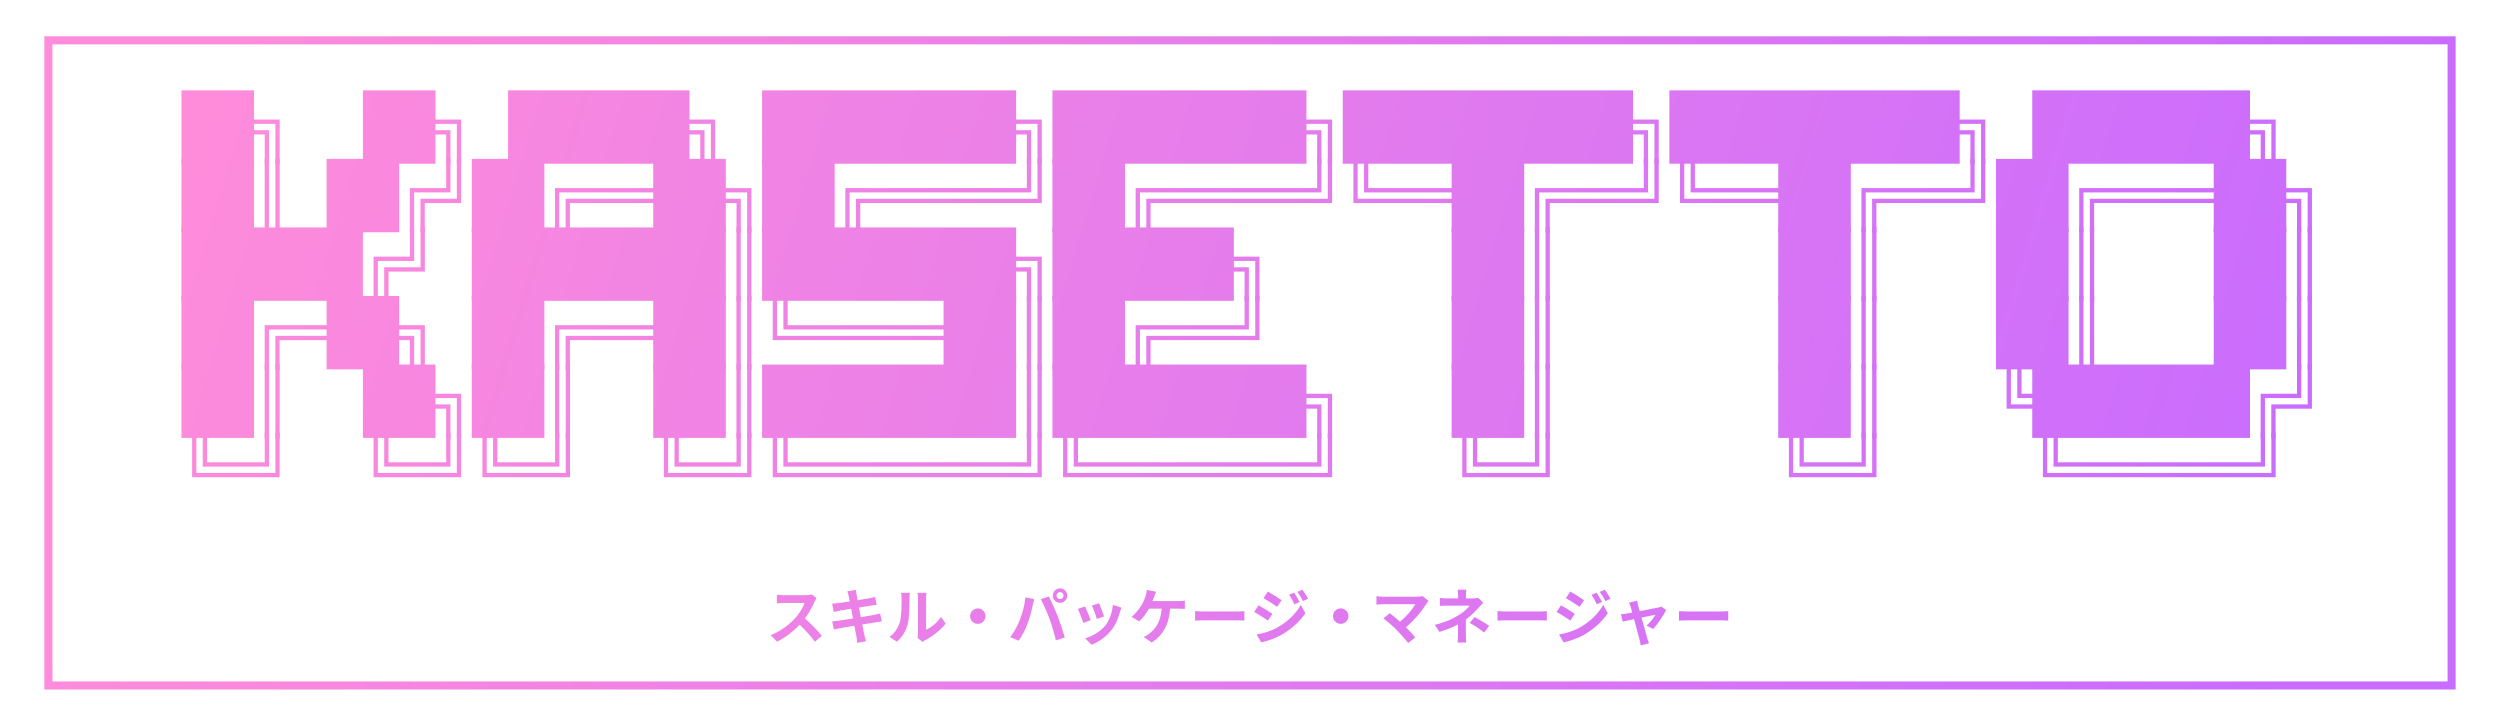
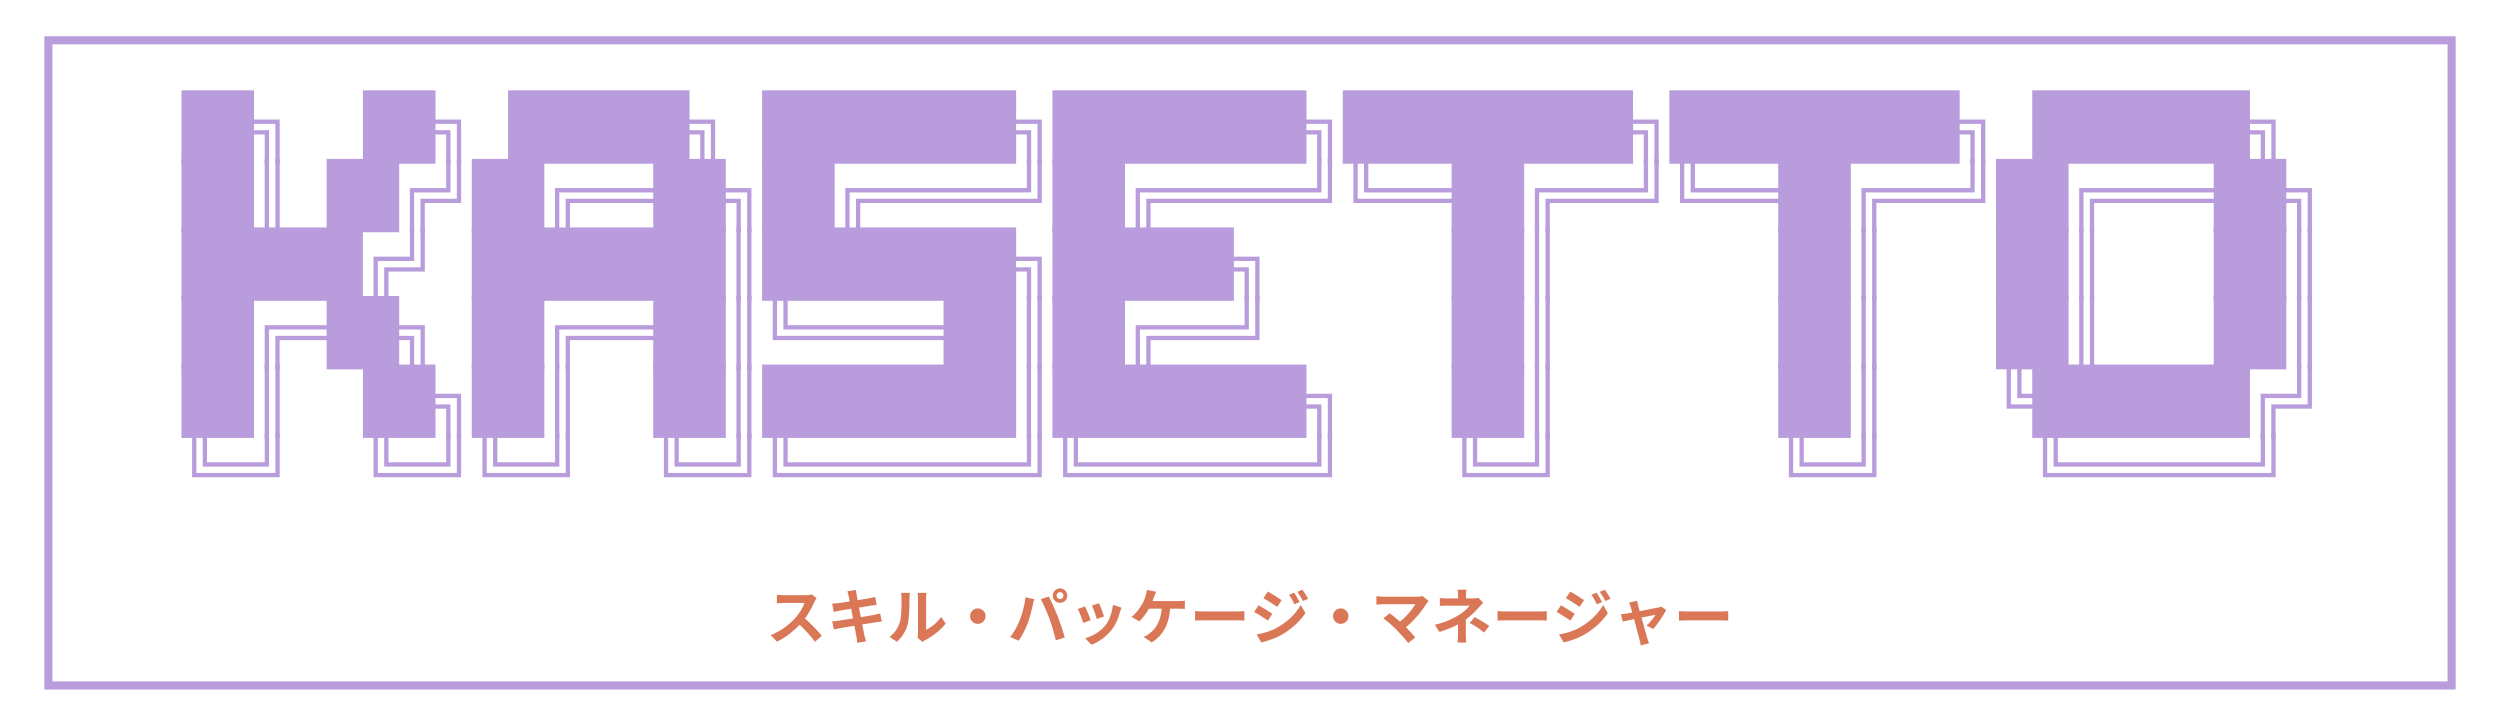
<svg xmlns="http://www.w3.org/2000/svg" width="1240" height="360" viewBox="0 0 1240 360" fill="none">
-   <defs>
-     <linearGradient id="ink" x1="100" y1="24" x2="1140" y2="336" gradientUnits="userSpaceOnUse">
-       <stop stop-color="#FF8CDA" />
-       <stop offset="1" stop-color="#C86BFF" />
-     </linearGradient>
-   </defs>
-   <rect x="24" y="20" width="1192" height="320" fill="none" stroke="url(#ink)" stroke-width="4" />
-   <text x="90" y="74" fill="url(#ink)" font-size="30" font-weight="700" xml:space="preserve" font-family="'SFMono-Regular', Menlo, Consolas, 'Noto Sans Mono', monospace">
+   <rect x="24" y="20" width="1192" height="320" fill="none" stroke="#b89cdc" stroke-width="4" />
+   <text x="90" y="74" fill="#b89cdc" font-size="30" font-weight="700" xml:space="preserve" font-family="'SFMono-Regular', Menlo, Consolas, 'Noto Sans Mono', monospace">
    <tspan x="90" dy="0">██╗  ██╗ █████╗ ███████╗███████╗████████╗████████╗ ██████╗</tspan>
    <tspan x="90" dy="34">██║ ██╔╝██╔══██╗██╔════╝██╔════╝╚══██╔══╝╚══██╔══╝██╔═══██╗</tspan>
    <tspan x="90" dy="34">█████╔╝ ███████║███████╗█████╗     ██║      ██║   ██║   ██║</tspan>
    <tspan x="90" dy="34">██╔═██╗ ██╔══██║╚════██║██╔══╝     ██║      ██║   ██║   ██║</tspan>
    <tspan x="90" dy="34">██║  ██╗██║  ██║███████║███████╗   ██║      ██║   ╚██████╔╝</tspan>
    <tspan x="90" dy="34">╚═╝  ╚═╝╚═╝  ╚═╝╚══════╝╚══════╝   ╚═╝      ╚═╝    ╚═════╝</tspan>
  </text>
-   <text x="620" y="317" text-anchor="middle" fill="url(#ink)" font-size="30" font-weight="700" font-family="'Noto Sans Mono CJK JP', 'Noto Sans JP', 'Yu Gothic', sans-serif">スキル・パッケージ・マネージャー</text>
+   <text x="620" y="317" text-anchor="middle" fill="#d97757" font-size="30" font-weight="700" font-family="'Noto Sans Mono CJK JP', 'Noto Sans JP', 'Yu Gothic', sans-serif">スキル・パッケージ・マネージャー</text>
</svg>
